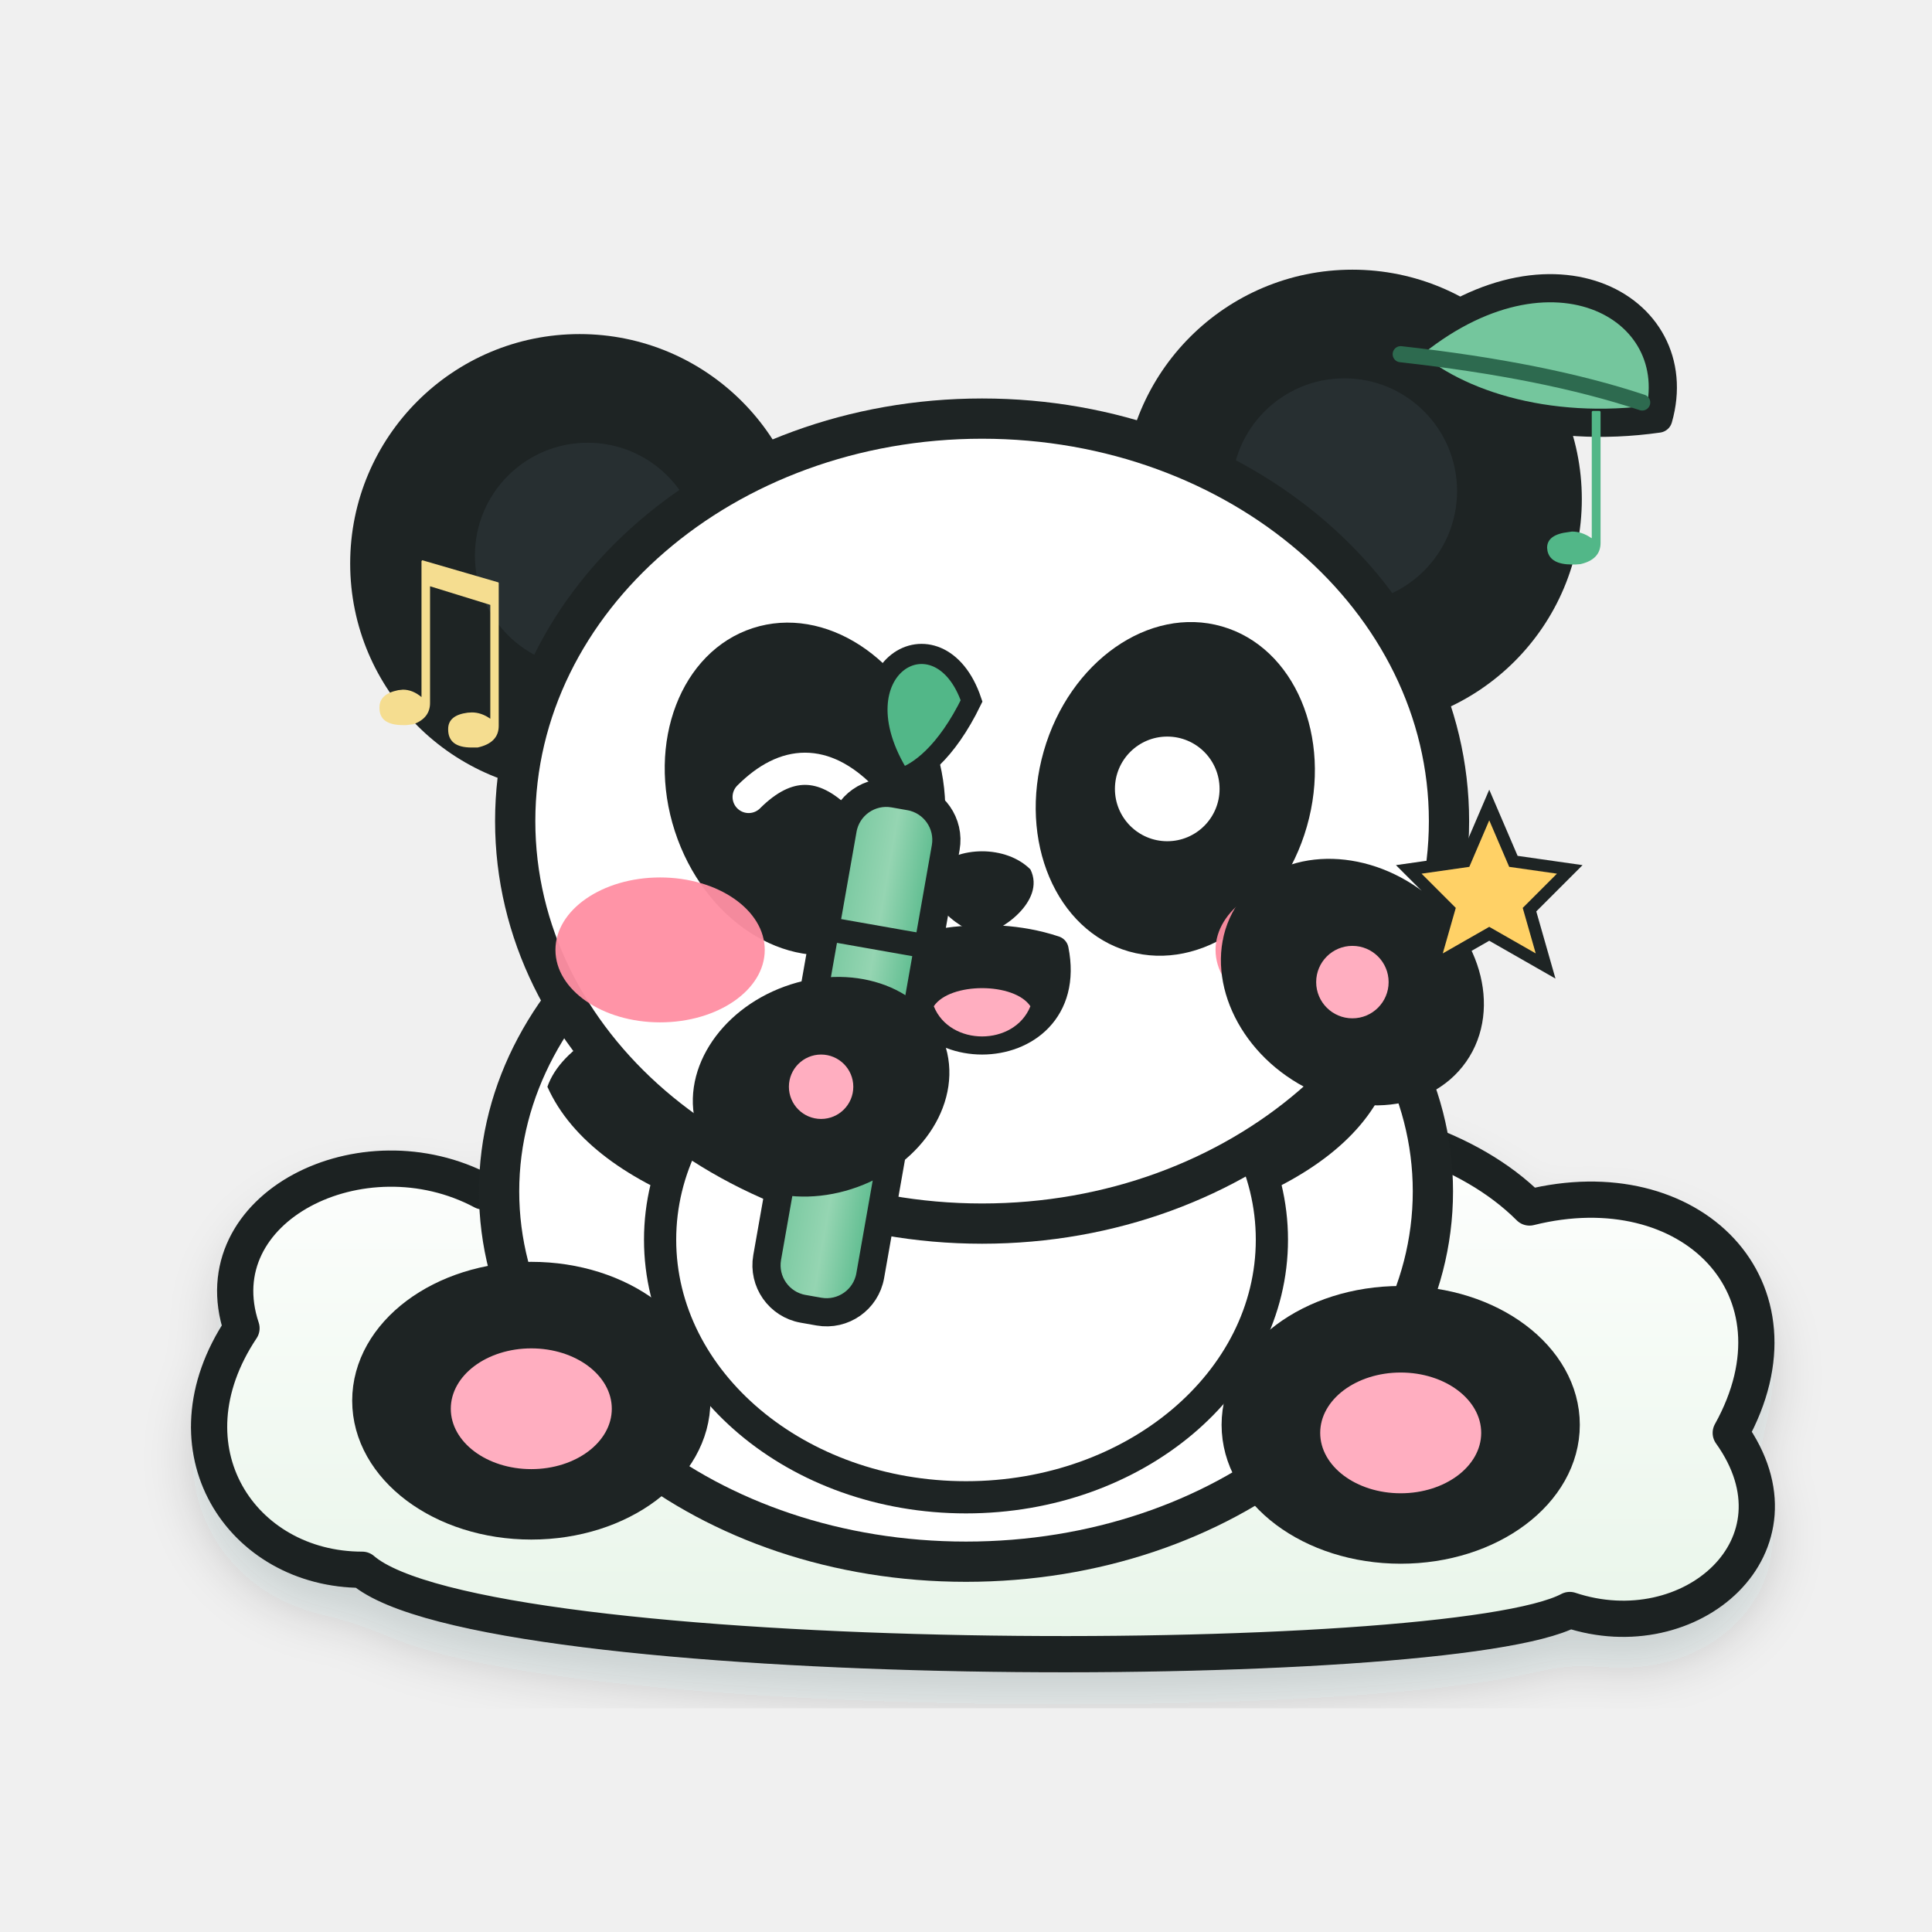
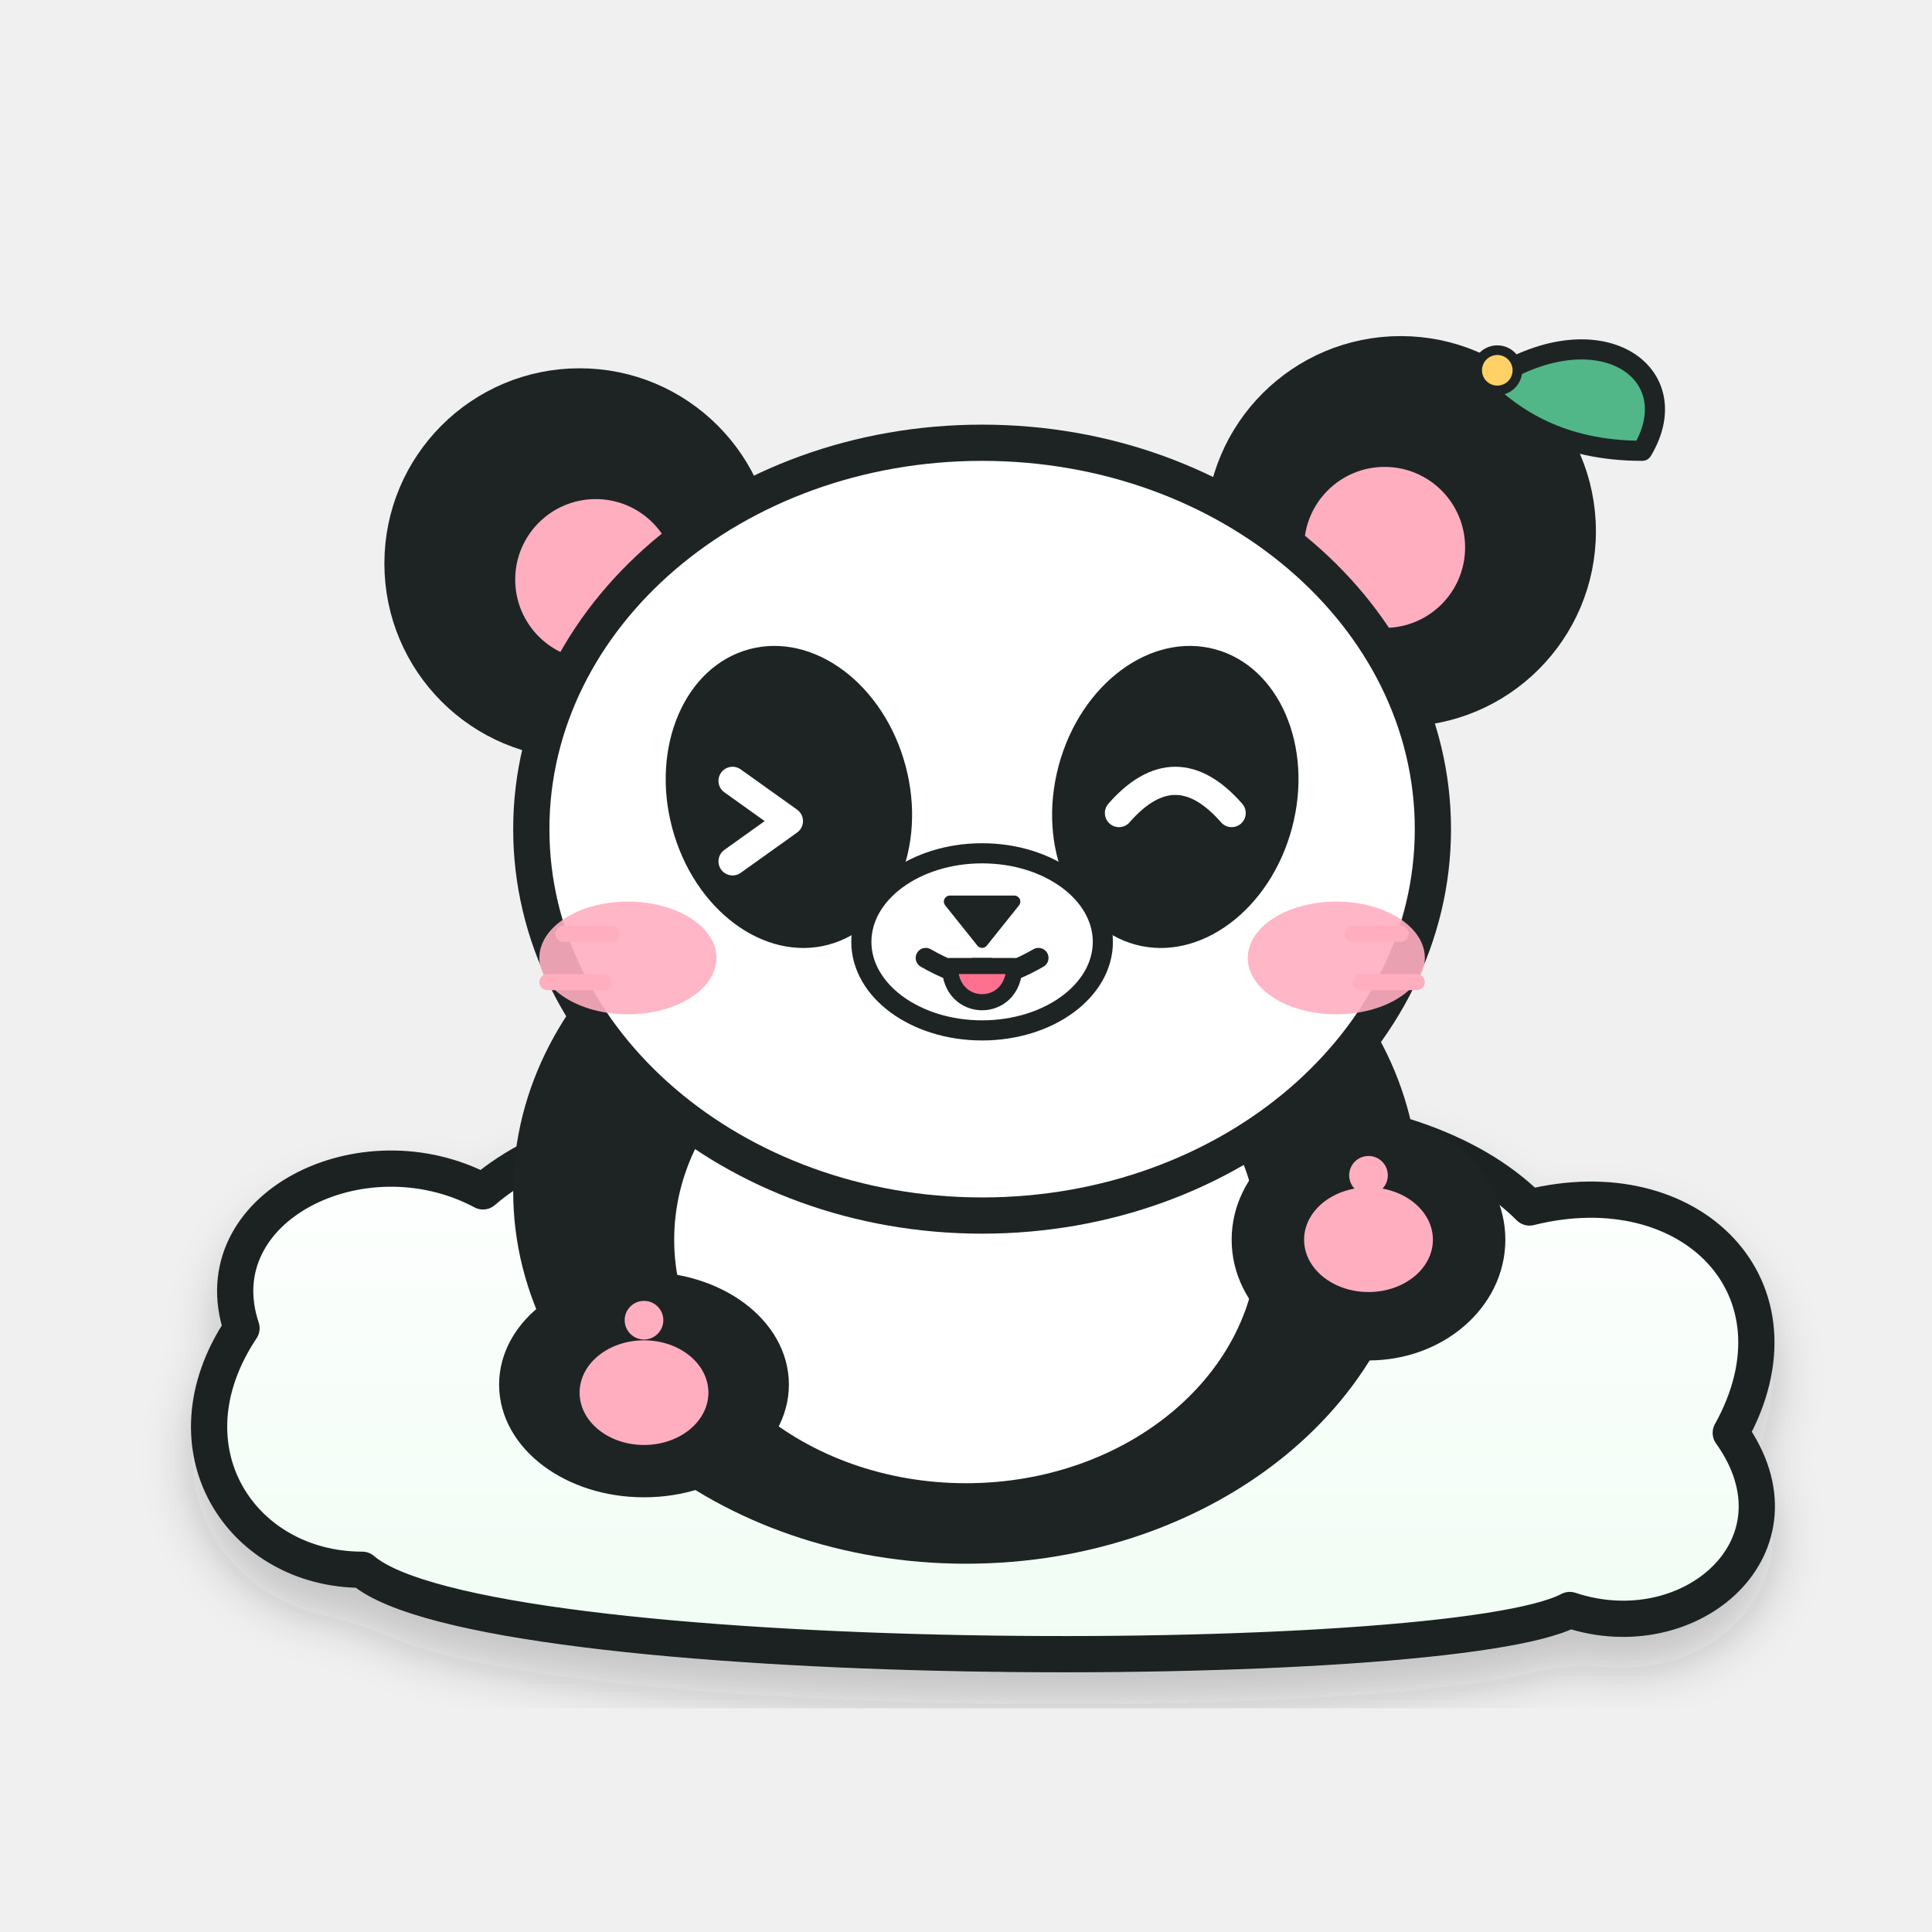
<svg xmlns="http://www.w3.org/2000/svg" viewBox="0 0 240 240" width="240" height="240">
  <defs>
-     <filter id="cozy-shadow-sing2" x="-10%" y="-10%" width="120%" height="120%">
-       <feDropShadow dx="0" dy="4" stdDeviation="3" flood-color="#1e2424" flood-opacity="0.16" />
+     <filter id="panda-cozy-shadow-s2" x="-10%" y="-10%" width="120%" height="120%">
+       <feDropShadow dx="0" dy="4" stdDeviation="3" flood-color="#1e2424" flood-opacity="0.22" />
    </filter>
-     <linearGradient id="cloud-grad-sing2" x1="0%" y1="0%" x2="0%" y2="100%">
+     <linearGradient id="panda-cloud-grad-s2" x1="0%" y1="0%" x2="0%" y2="100%">
      <stop offset="0%" stop-color="#ffffff" />
-       <stop offset="100%" stop-color="#e8f5e9" />
-     </linearGradient>
-     <linearGradient id="bamboo-grad-sing2" x1="0%" y1="0%" x2="100%" y2="0%">
-       <stop offset="0%" stop-color="#74c69d" />
-       <stop offset="50%" stop-color="#95d5b2" />
-       <stop offset="100%" stop-color="#52b788" />
+       <stop offset="100%" stop-color="#f0fdf4" />
    </linearGradient>
  </defs>
-   <g filter="url(#cozy-shadow-sing2)">
-     <path d="M 45 195               C 30 195 20 180 30 165               C 25 150 45 140 60 148               C 75 135 110 135 125 148               C 140 135 175 135 190 150               C 210 145 225 160 215 178               C 225 192 210 205 195 200               C 180 208 60 208 45 195 Z" fill="url(#cloud-grad-sing2)" stroke="#1e2424" stroke-width="4.5" stroke-linejoin="round" />
+   <g filter="url(#panda-cozy-shadow-s2)">
+     <path d="M 45 195               C 30 195 20 180 30 165               C 25 150 45 140 60 148               C 75 135 110 135 125 148               C 140 135 175 135 190 150               C 210 145 225 160 215 178               C 225 192 210 205 195 200               C 180 208 60 208 45 195 Z" fill="url(#panda-cloud-grad-s2)" stroke="#1e2424" stroke-width="4.5" stroke-linejoin="round" />
  </g>
-   <circle cx="72" cy="70" r="26" fill="#1e2424" stroke="#1e2424" stroke-width="5" />
-   <circle cx="73" cy="69" r="14" fill="#2d373b" opacity="0.6" />
-   <circle cx="168" cy="62" r="26" fill="#1e2424" stroke="#1e2424" stroke-width="5" />
-   <circle cx="167" cy="61" r="14" fill="#2d373b" opacity="0.6" />
-   <path d="M 174 44 C 192 28, 210 38, 206 52 C 192 54, 180 50, 174 44 Z" fill="#74c69d" stroke="#1e2424" stroke-width="3.5" stroke-linejoin="round" />
-   <path d="M 174 44 Q 192 46, 204 50" fill="none" stroke="#2d6a4f" stroke-width="2" stroke-linecap="round" />
-   <ellipse cx="120" cy="148" rx="58" ry="46" fill="#ffffff" stroke="#1e2424" stroke-width="5" />
-   <path d="M 68 135 C 75 115, 165 115, 172 135 C 160 162, 80 162, 68 135 Z" fill="#1e2424" />
-   <ellipse cx="120" cy="154" rx="38" ry="32" fill="#ffffff" stroke="#1e2424" stroke-width="4" />
-   <ellipse cx="66" cy="174" rx="20" ry="15" fill="#1e2424" stroke="#1e2424" stroke-width="4.5" />
-   <ellipse cx="66" cy="175" rx="10" ry="7.5" fill="#ffaec0" />
-   <ellipse cx="174" cy="177" rx="20" ry="15" fill="#1e2424" stroke="#1e2424" stroke-width="4.5" />
-   <ellipse cx="174" cy="178" rx="10" ry="7.5" fill="#ffaec0" />
-   <ellipse cx="122" cy="102" rx="58" ry="50" fill="#ffffff" stroke="#1e2424" stroke-width="5" />
-   <ellipse cx="100" cy="98" rx="17" ry="21" fill="#1e2424" transform="rotate(-18 100 98)" />
-   <ellipse cx="146" cy="98" rx="17" ry="21" fill="#1e2424" transform="rotate(16 146 98)" />
-   <path d="M 93 99 Q 100 92 107 99" fill="none" stroke="#ffffff" stroke-width="4" stroke-linecap="round" />
-   <circle cx="145" cy="98" r="6.5" fill="#ffffff" />
-   <circle cx="147.5" cy="95.5" r="2.8" fill="#ffffff" />
-   <ellipse cx="82" cy="118" rx="13" ry="9" fill="#ff8fa3" opacity="0.95" />
-   <ellipse cx="164" cy="118" rx="13" ry="9" fill="#ff8fa3" opacity="0.95" />
-   <path d="M 116 108 C 119 105, 125 105, 128 108 C 130 112, 124 116, 122 116 C 120 116, 114 112, 116 108 Z" fill="#1e2424" />
-   <path d="M 113 118 C 113 118, 122 115, 131 118 C 134 133, 110 133, 113 118 Z" fill="#1e2424" stroke="#1e2424" stroke-width="3.5" stroke-linejoin="round" />
-   <path d="M 116 125 C 118 122, 126 122, 128 125 C 126 130, 118 130, 116 125 Z" fill="#ffaec0" />
-   <g transform="rotate(10 105 130)">
-     <rect x="100" y="98" width="13" height="65" rx="5.5" fill="url(#bamboo-grad-sing2)" stroke="#1e2424" stroke-width="3.5" />
-     <line x1="99" y1="116" x2="114" y2="116" stroke="#1e2424" stroke-width="3" stroke-linecap="round" />
-     <line x1="99" y1="138" x2="114" y2="138" stroke="#1e2424" stroke-width="3" stroke-linecap="round" />
-     <path d="M 106 96 C 95 84, 107 74, 113 85 C 111 92, 108 95, 106 96 Z" fill="#52b788" stroke="#1e2424" stroke-width="2.5" />
-   </g>
-   <ellipse cx="102" cy="135" rx="14" ry="11" fill="#1e2424" stroke="#1e2424" stroke-width="4.5" transform="rotate(-20 102 135)" />
-   <circle cx="102" cy="135" r="4" fill="#ffaec0" />
-   <ellipse cx="168" cy="122" rx="15" ry="12" fill="#1e2424" stroke="#1e2424" stroke-width="4.5" transform="rotate(35 168 122)" />
-   <circle cx="168" cy="122" r="4.5" fill="#ffaec0" />
-   <g>
-     <text x="190" y="70" font-family="'Quicksand', sans-serif" font-weight="900" font-size="26" fill="#52b788">♩</text>
-     <text x="42" y="90" font-family="'Quicksand', sans-serif" font-weight="900" font-size="28" fill="#f5dd90">♫</text>
-     <polygon points="185,100 188,107 195,108 190,113 192,120 185,116 178,120 180,113 175,108 182,107" fill="#ffd166" stroke="#1e2424" stroke-width="1.5" />
-   </g>
+   <circle cx="72" cy="70" r="22" fill="#1e2424" stroke="#1e2424" stroke-width="4.5" />
+   <circle cx="74" cy="72" r="10" fill="#ffaec0" />
+   <circle cx="174" cy="66" r="22" fill="#1e2424" stroke="#1e2424" stroke-width="4.5" />
+   <circle cx="172" cy="68" r="10" fill="#ffaec0" />
+   <path d="M 184 48 C 198 38, 210 46, 204 56 C 194 56, 188 52, 184 48 Z" fill="#52b788" stroke="#1e2424" stroke-width="2.5" stroke-linejoin="round" />
+   <circle cx="186" cy="46" r="2.5" fill="#ffd166" stroke="#1e2424" stroke-width="1.2" />
+   <ellipse cx="120" cy="148" rx="54" ry="44" fill="#1e2424" stroke="#1e2424" stroke-width="4.5" />
+   <ellipse cx="120" cy="154" rx="38" ry="32" fill="#ffffff" stroke="#1e2424" stroke-width="3.5" />
+   <ellipse cx="80" cy="172" rx="16" ry="12" fill="#1e2424" stroke="#1e2424" stroke-width="4" />
+   <ellipse cx="80" cy="173" rx="8" ry="6.5" fill="#ffaec0" />
+   <circle cx="80" cy="164" r="2.4" fill="#ffaec0" />
+   <ellipse cx="170" cy="154" rx="15" ry="13" fill="#1e2424" stroke="#1e2424" stroke-width="4" />
+   <ellipse cx="170" cy="154" rx="8" ry="6.5" fill="#ffaec0" />
+   <circle cx="170" cy="146" r="2.4" fill="#ffaec0" />
+   <ellipse cx="122" cy="103" rx="56" ry="48" fill="#ffffff" stroke="#1e2424" stroke-width="4.5" />
+   <ellipse cx="98" cy="99" rx="15" ry="19" fill="#1e2424" transform="rotate(-15 98 99)" />
+   <ellipse cx="146" cy="99" rx="15" ry="19" fill="#1e2424" transform="rotate(15 146 99)" />
+   <path d="M 91 97 L 98 102 L 91 107" fill="none" stroke="#ffffff" stroke-width="3.5" stroke-linecap="round" stroke-linejoin="round" />
+   <path d="M 139 101 Q 146 93 153 101" fill="none" stroke="#ffffff" stroke-width="3.5" stroke-linecap="round" />
+   <ellipse cx="122" cy="117" rx="15" ry="11" fill="#ffffff" stroke="#1e2424" stroke-width="2.5" />
+   <polygon points="118,112 126,112 122,117" fill="#1e2424" stroke="#1e2424" stroke-width="1.5" stroke-linejoin="round" />
+   <path d="M 115 119 Q 122 123 122 119 Q 122 123 129 119" fill="none" stroke="#1e2424" stroke-width="2.5" stroke-linecap="round" />
+   <path d="M 118 120 C 118 126, 126 126, 126 120 Z" fill="#ff708f" stroke="#1e2424" stroke-width="2" stroke-linejoin="round" />
+   <ellipse cx="78" cy="119" rx="11" ry="7" fill="#ffaec0" opacity="0.9" />
+   <ellipse cx="166" cy="119" rx="11" ry="7" fill="#ffaec0" opacity="0.9" />
+   <line x1="70" y1="116" x2="76" y2="116" stroke="#ffaec0" stroke-width="2" stroke-linecap="round" />
+   <line x1="68" y1="122" x2="75" y2="122" stroke="#ffaec0" stroke-width="2" stroke-linecap="round" />
+   <line x1="174" y1="116" x2="168" y2="116" stroke="#ffaec0" stroke-width="2" stroke-linecap="round" />
+   <line x1="176" y1="122" x2="169" y2="122" stroke="#ffaec0" stroke-width="2" stroke-linecap="round" />
</svg>
